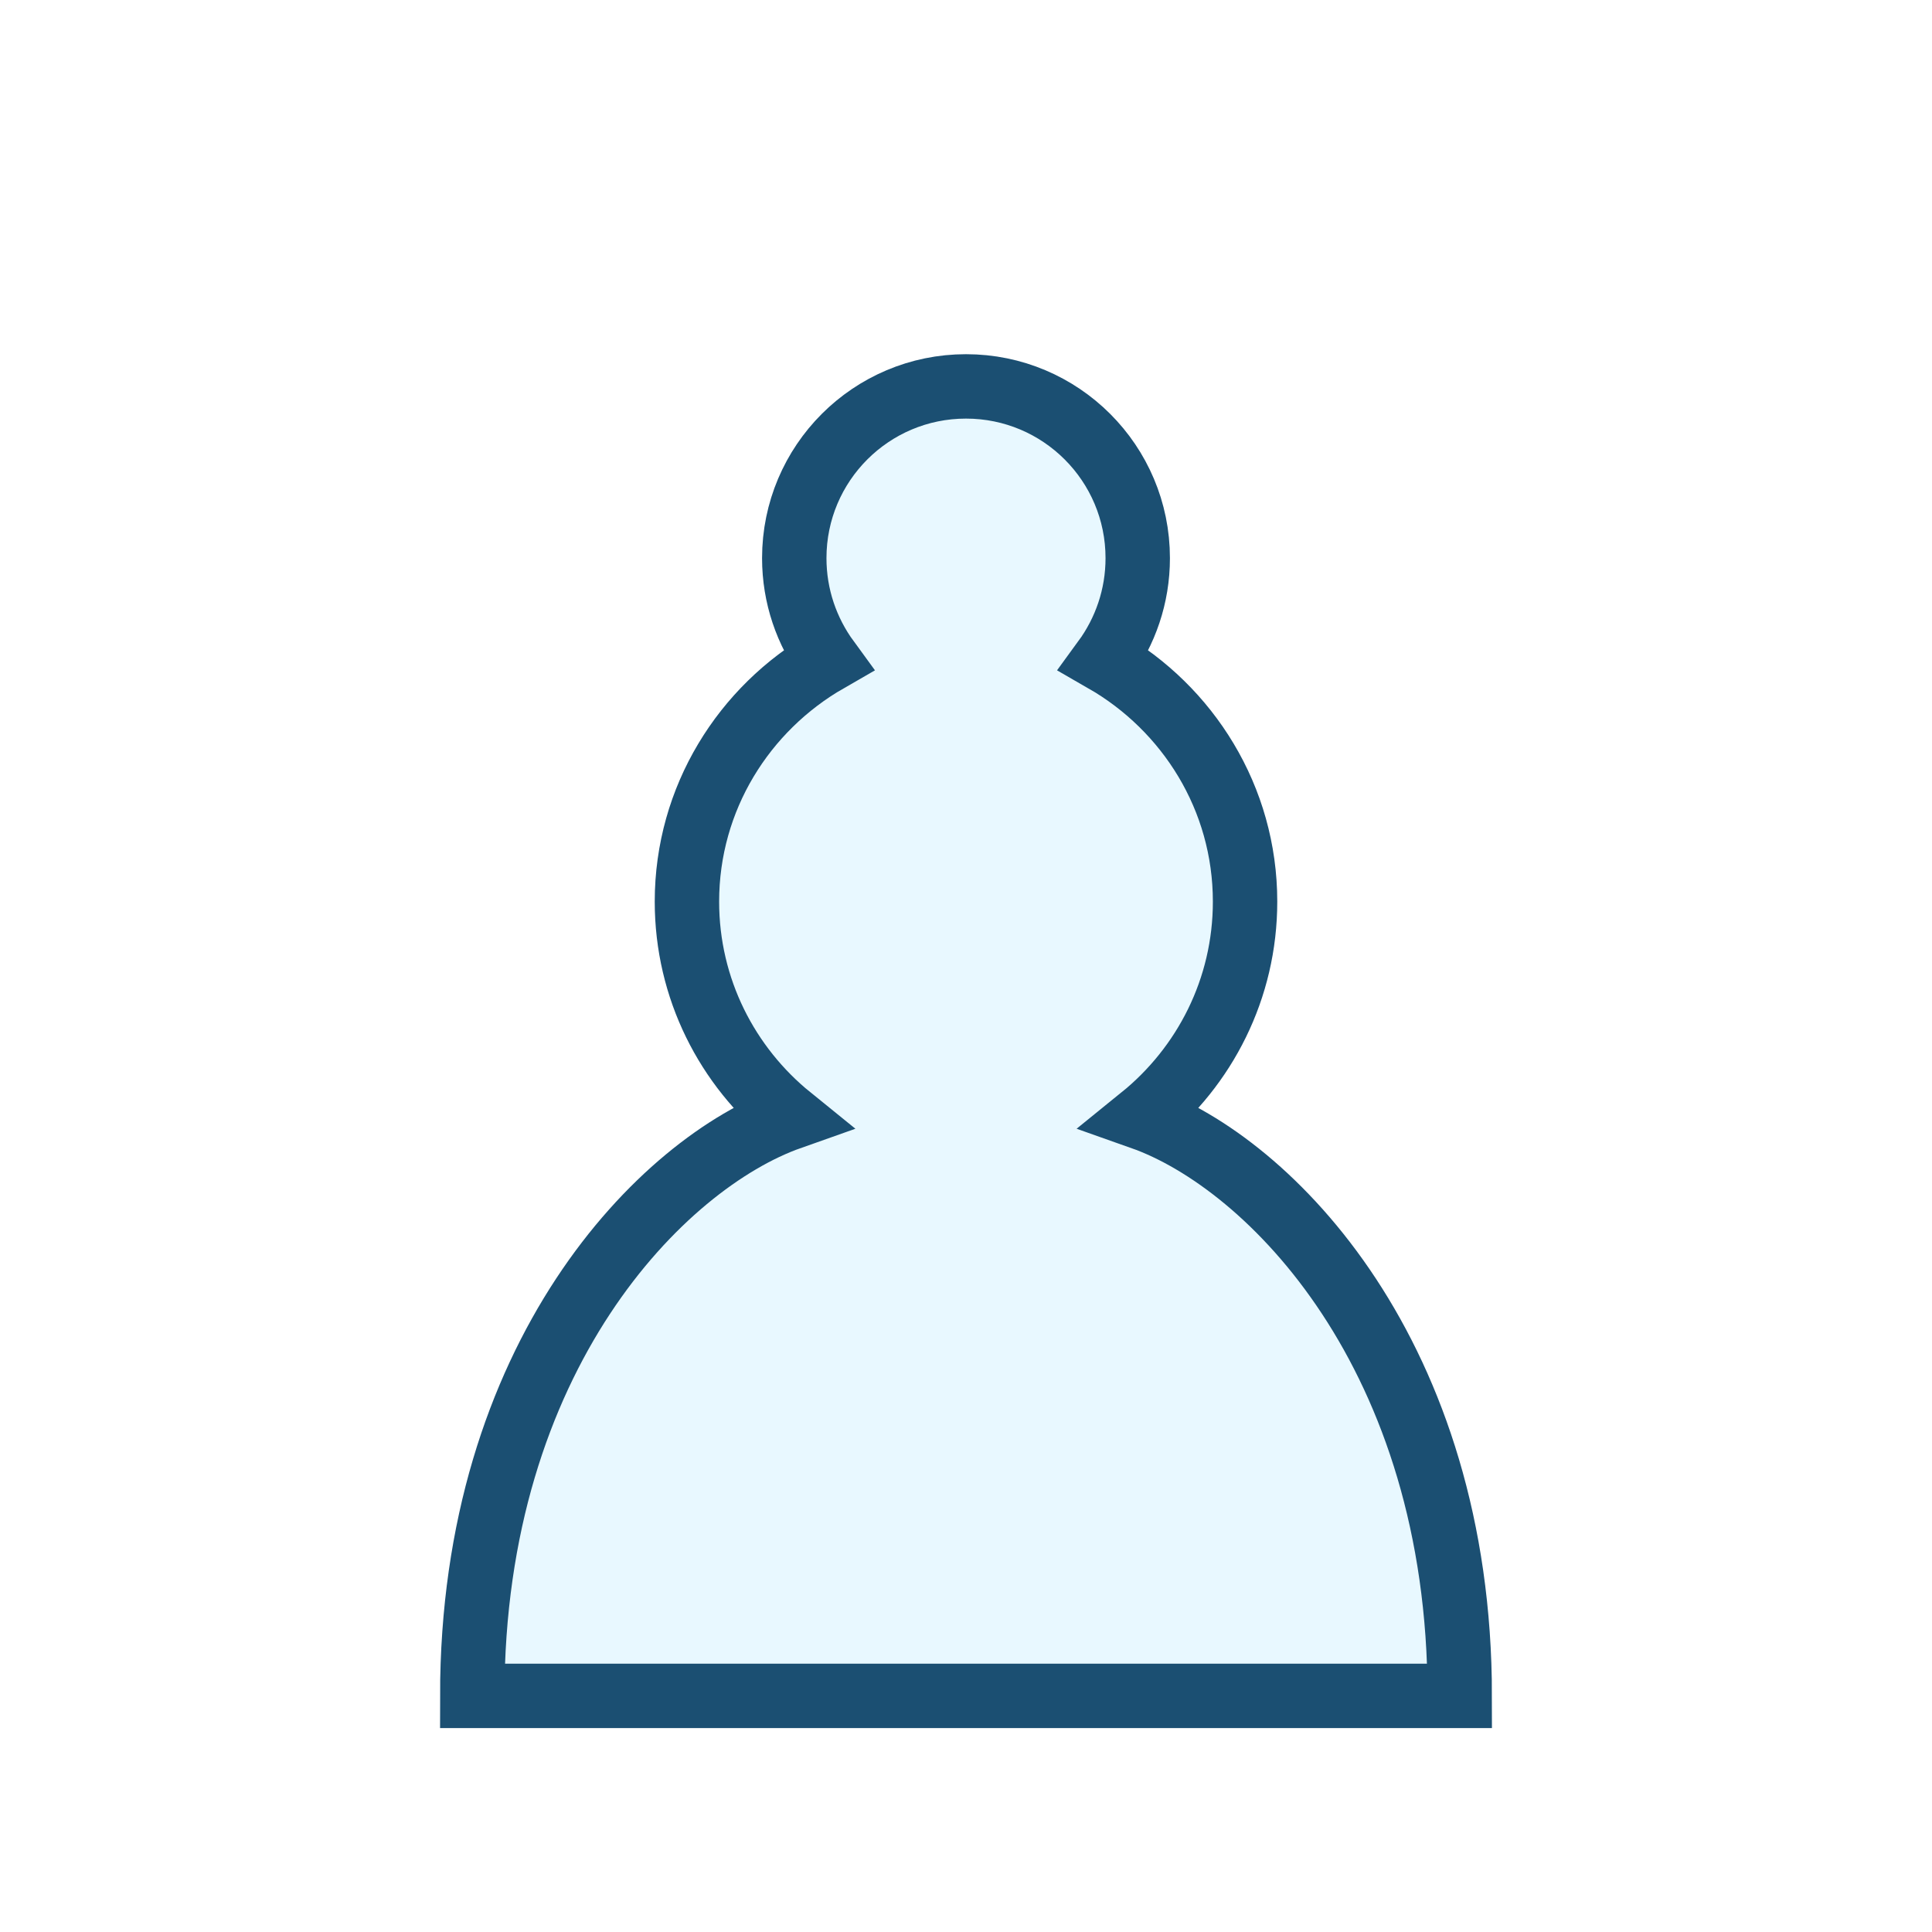
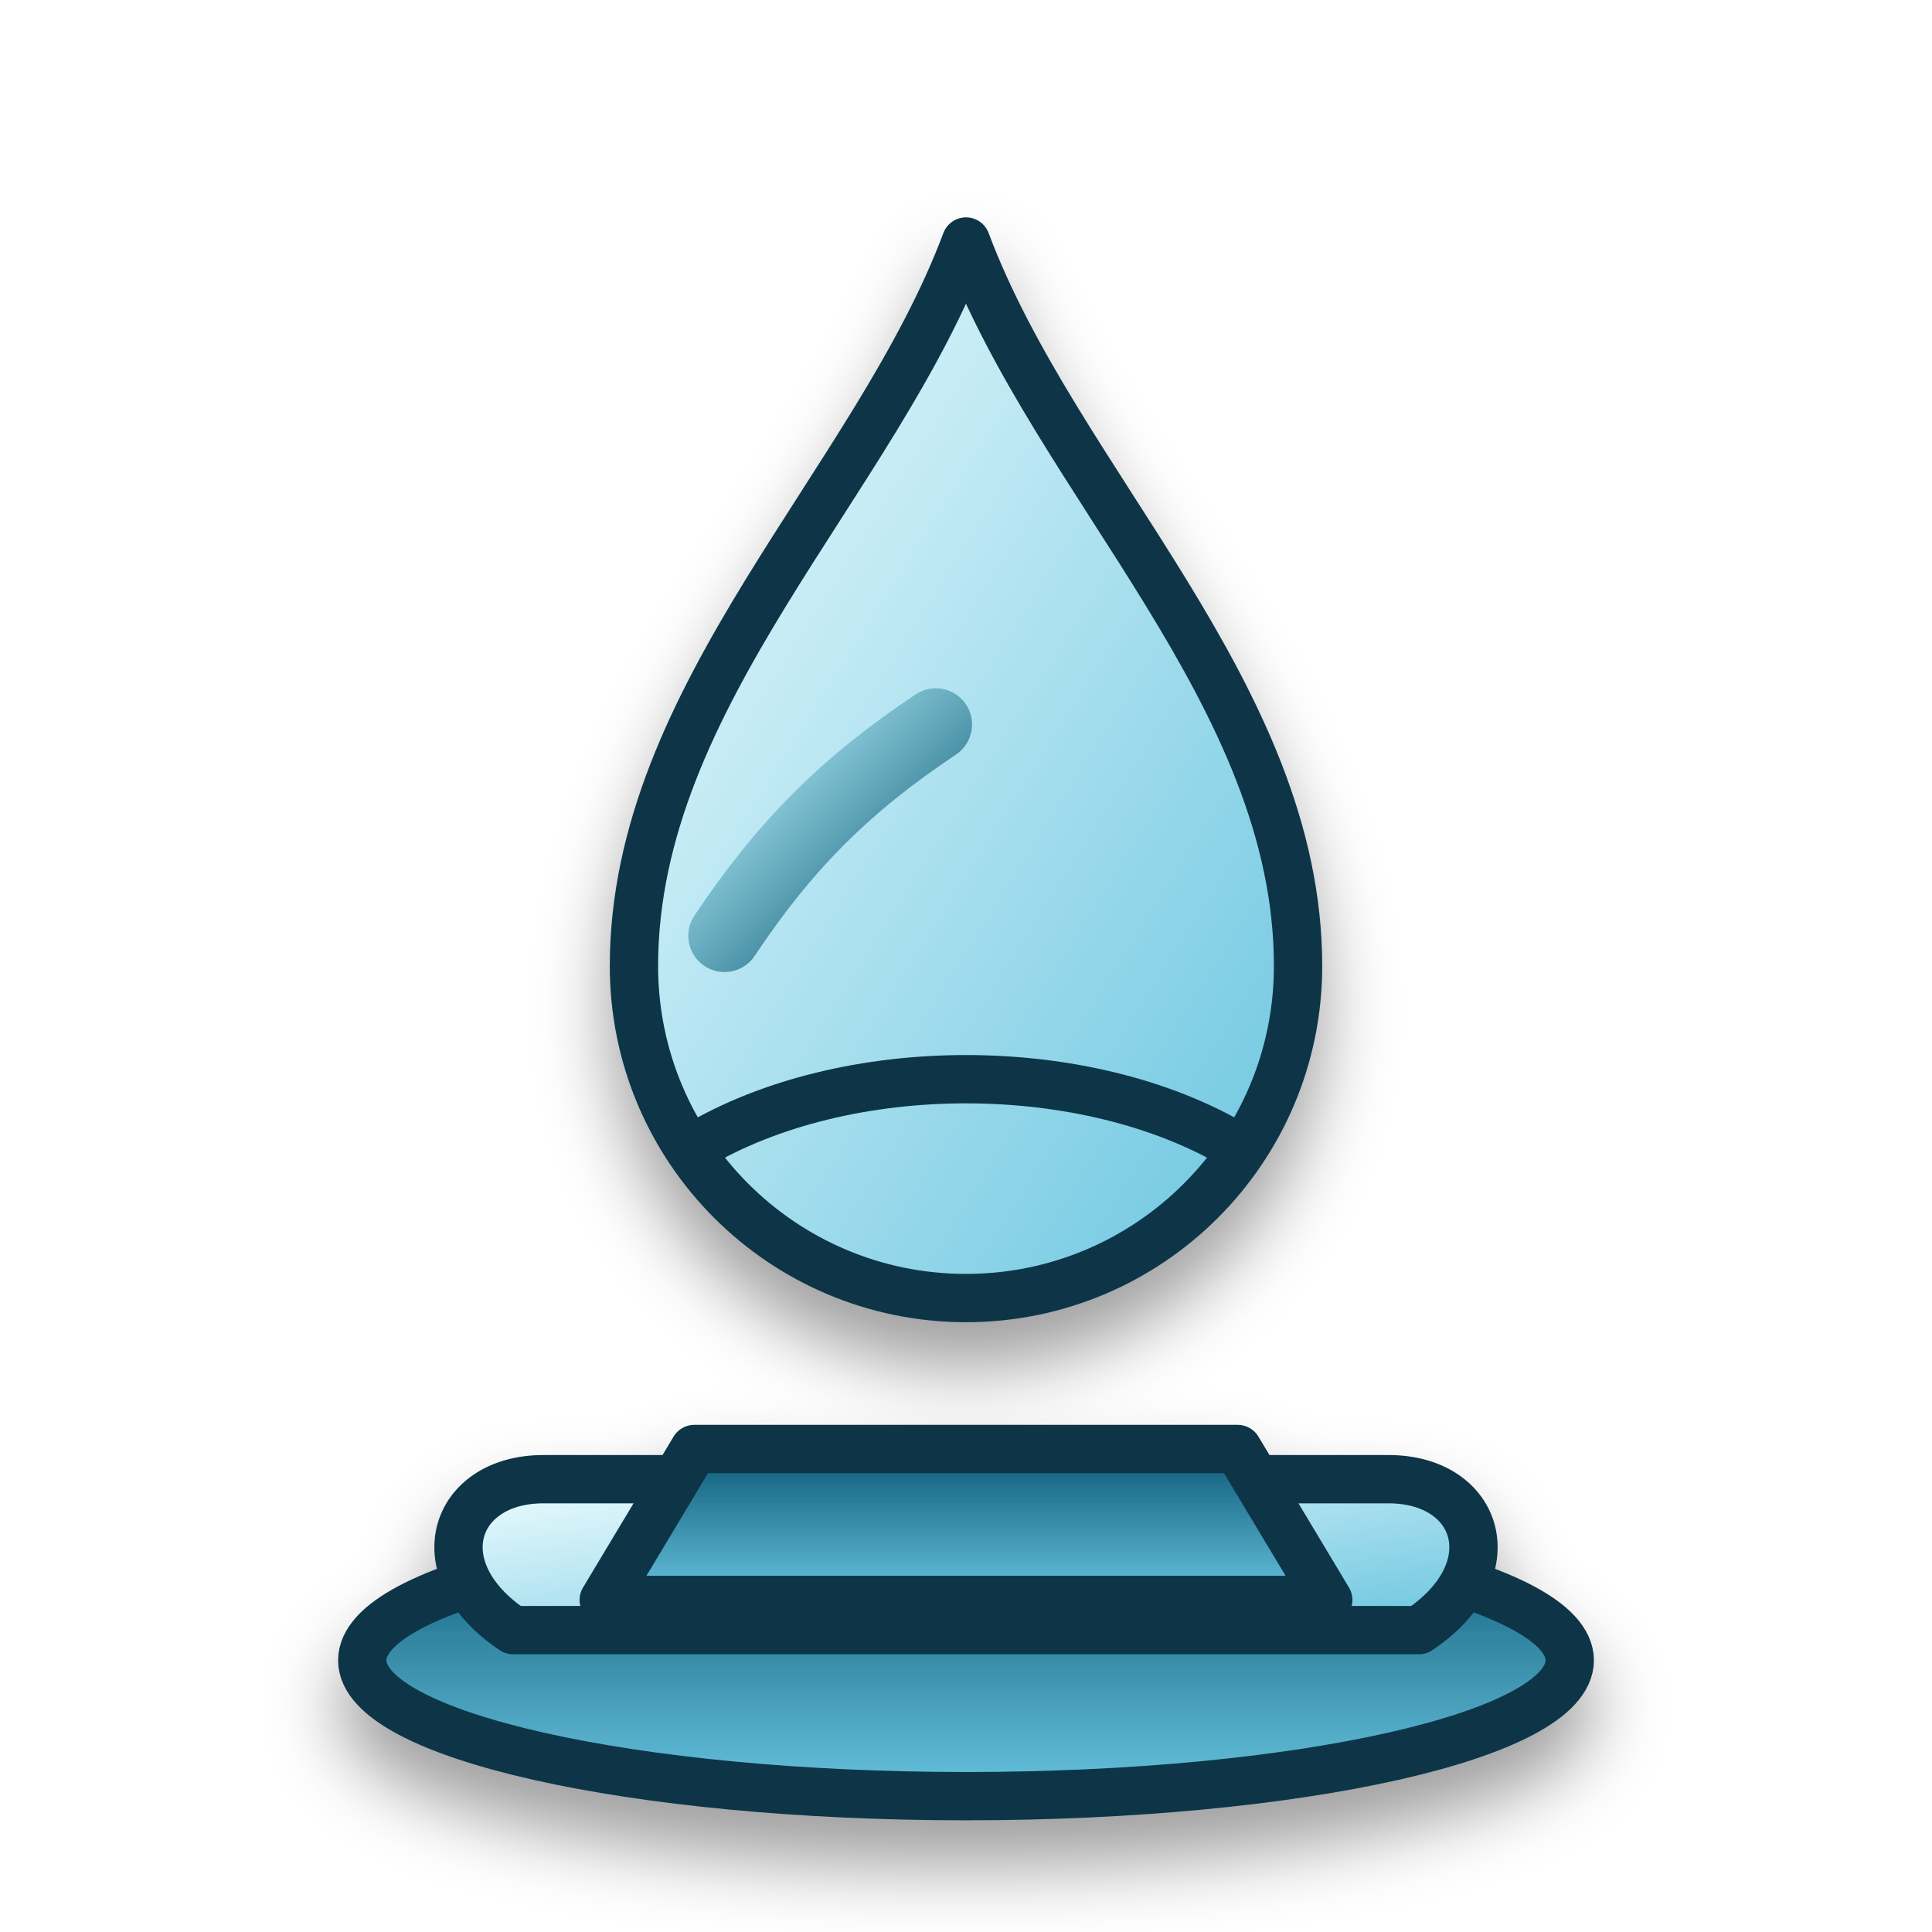
- <svg xmlns="http://www.w3.org/2000/svg" version="1.1" width="45" height="45">
-   <path d="m 22.5,9 c -2.21,0 -4,1.79 -4,4 0,0.89 0.29,1.71 0.78,2.38 C 17.33,16.5 16,18.59 16,21 c 0,2.03 0.94,3.84 2.41,5.03 C 15.41,27.09 11,31.58 11,39.5 H 34 C 34,31.58 29.59,27.09 26.59,26.03 28.06,24.84 29,23.03 29,21 29,18.59 27.67,16.5 25.72,15.38 26.21,14.71 26.5,13.89 26.5,13 c 0,-2.21 -1.79,-4 -4,-4 z" style="opacity:1; fill:#e8f8ff; fill-opacity:1; fill-rule:nonzero; stroke:#1b4f72; stroke-width:1.5; stroke-linecap:round; stroke-linejoin:miter; stroke-miterlimit:4; stroke-dasharray:none; stroke-opacity:1;" />
+ <svg xmlns="http://www.w3.org/2000/svg" width="45" height="45" viewBox="0 0 64 64">
+   <defs>
+     <linearGradient id="body" x1="0" y1="0" x2="1" y2="1">
+       <stop offset="0" stop-color="#effdff" />
+       <stop offset="1" stop-color="#68c4df" />
+     </linearGradient>
+     <linearGradient id="edge" x1="0" y1="0" x2="0" y2="1">
+       <stop offset="0" stop-color="#0b5875" />
+       <stop offset="1" stop-color="#68c4df" />
+     </linearGradient>
+     <linearGradient id="accent" x1="0" y1="0" x2="1" y2="1">
+       <stop offset="0" stop-color="#b9f5ff" />
+       <stop offset="1" stop-color="#0b5875" />
+     </linearGradient>
+     <filter id="shadow" x="-30%" y="-20%" width="160%" height="160%">
+       <feDropShadow dx="0" dy="1.5" stdDeviation="1.2" flood-color="#000" flood-opacity=".38" />
+     </filter>
+   </defs>
+   <g filter="url(#shadow)" stroke="#073447" stroke-width="1.6" stroke-linecap="round" stroke-linejoin="round">
+     <ellipse cx="32" cy="55" rx="20" ry="4.5" fill="url(#edge)" />
+     <path d="M18 49h28c3 0 4 3 1 5H17c-3-2-2-5 1-5z" fill="url(#body)" />
+     <path d="M23 48h18l3 5H20z" fill="url(#edge)" />
+     <path d="M32 8c-3 8-11 15-11 24a11 11 0 0 0 22 0c0-9-8-16-11-24z" fill="url(#body)" />
+     <path d="M24 31c2-3 4-5 7-7" fill="none" stroke="url(#accent)" stroke-width="2.4" />
+     <path d="M23 38c5-3 13-3 18 0" fill="none" />
+   </g>
</svg>
